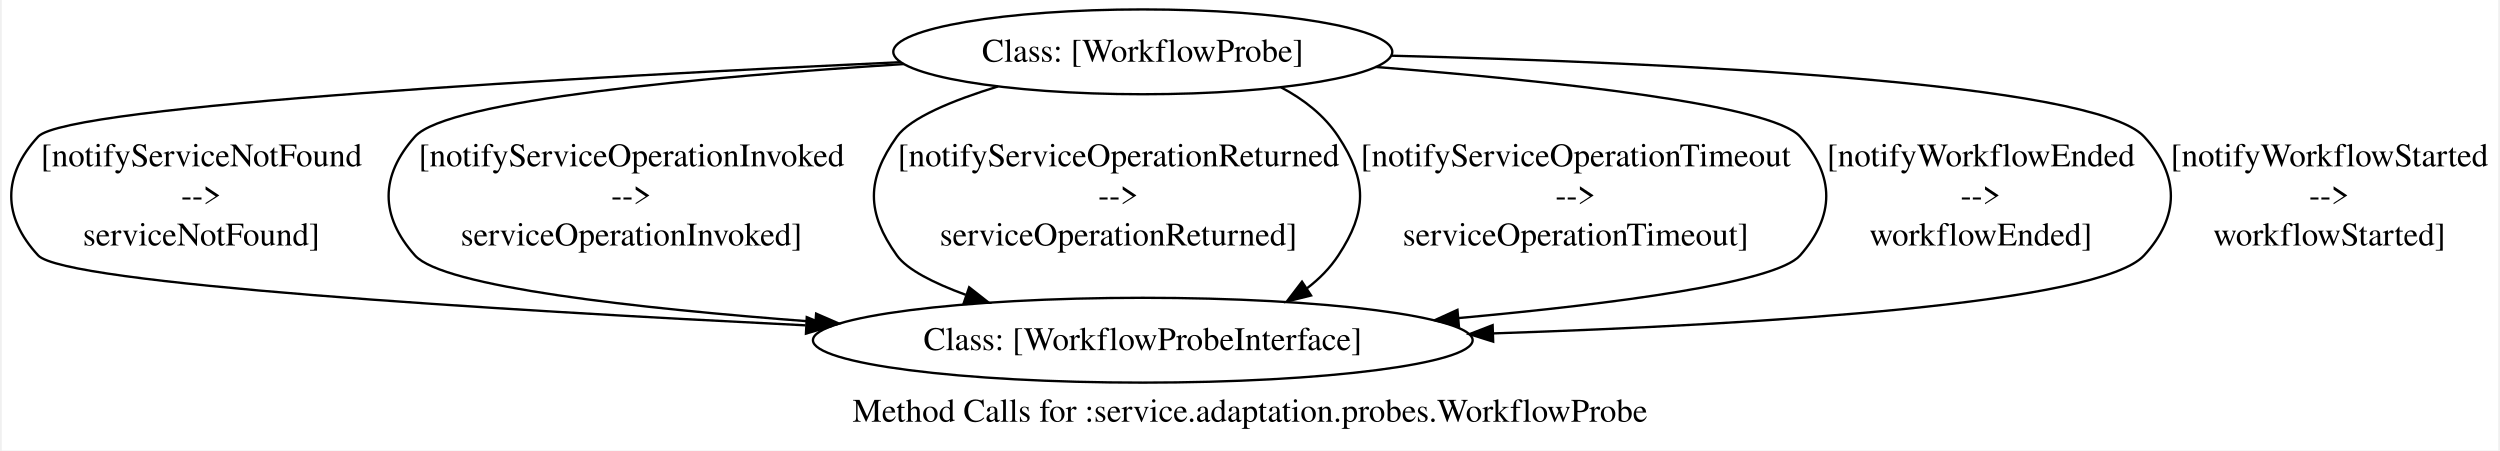
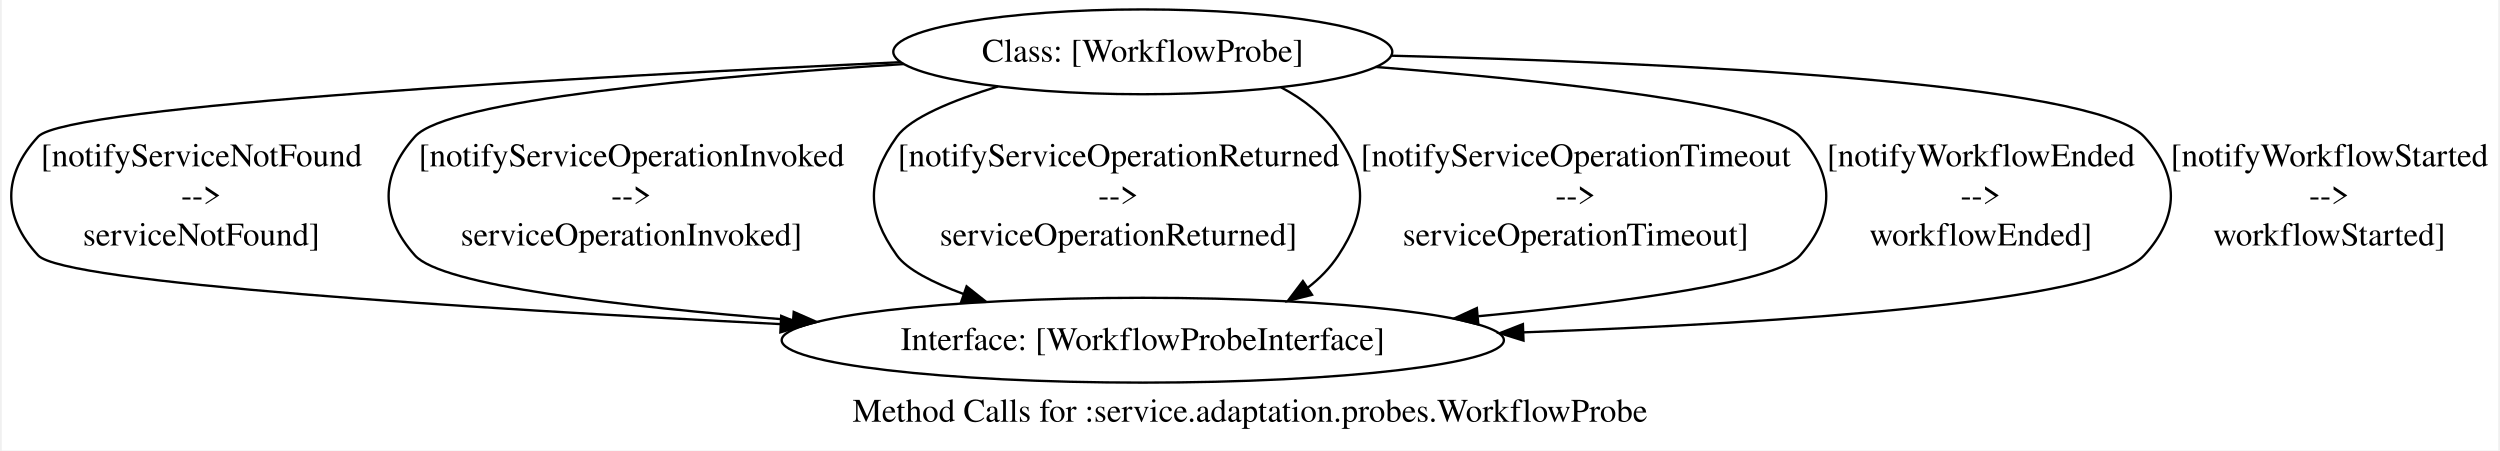
<svg xmlns="http://www.w3.org/2000/svg" width="1060pt" height="191pt" viewBox="0.00 0.00 1059.56 191.20">
  <g id="graph0" class="graph" transform="scale(1 1) rotate(0) translate(4 187.2)">
    <polygon fill="#ffffff" stroke="transparent" points="-4,4 -4,-187.2 1055.564,-187.2 1055.564,4 -4,4" />
    <text text-anchor="middle" x="525.782" y="-8.2" font-family="Times,serif" font-size="14.00" fill="#000000">Method Calls for :service.adaptation.probes.WorkflowProbe</text>
    <g id="node1" class="node">
      <ellipse fill="none" stroke="#000000" cx="480.275" cy="-165.2" rx="105.896" ry="18" />
      <text text-anchor="middle" x="480.275" y="-161" font-family="Times,serif" font-size="14.00" fill="#000000">Class: [WorkflowProbe]</text>
    </g>
    <g id="node2" class="node">
-       <ellipse fill="none" stroke="#000000" cx="480.275" cy="-42.8" rx="140.002" ry="18" />
-       <text text-anchor="middle" x="480.275" y="-38.6" font-family="Times,serif" font-size="14.00" fill="#000000">Class: [WorkflowProbeInterface]</text>
+       <ellipse fill="none" stroke="#000000" cx="480.275" cy="-42.8" rx="153.266" ry="18" />
+       <text text-anchor="middle" x="480.275" y="-38.6" font-family="Times,serif" font-size="14.00" fill="#000000">Interface: [WorkflowProbeInterface]</text>
    </g>
    <g id="edge1" class="edge">
-       <path fill="none" stroke="#000000" d="M377.675,-160.83C243.436,-154.606 23.698,-142.461 11.416,-129.2 -3.805,-112.766 -3.805,-95.234 11.416,-78.8 22.524,-66.806 203.339,-55.725 337.111,-49.112" />
-       <polygon fill="#000000" stroke="#000000" points="337.649,-52.59 347.466,-48.604 337.307,-45.598 337.649,-52.59" />
+       <path fill="none" stroke="#000000" d="M377.675,-160.83C243.436,-154.606 23.698,-142.461 11.416,-129.2 -3.805,-112.766 -3.805,-95.234 11.416,-78.8 22.229,-67.125 193.834,-56.316 326.333,-49.649" />
+       <polygon fill="#000000" stroke="#000000" points="326.793,-53.131 336.606,-49.137 326.444,-46.14 326.793,-53.131" />
      <text text-anchor="middle" x="80.705" y="-116.6" font-family="Times,serif" font-size="14.00" fill="#000000">[notifyServiceNotFound</text>
      <text text-anchor="middle" x="80.705" y="-99.8" font-family="Times,serif" font-size="14.00" fill="#000000">--&gt;</text>
      <text text-anchor="middle" x="80.705" y="-83" font-family="Times,serif" font-size="14.00" fill="#000000">serviceNotFound]</text>
    </g>
    <g id="edge2" class="edge">
-       <path fill="none" stroke="#000000" d="M378.809,-160.004C294.154,-154.601 185.166,-144.727 171.343,-129.2 156.448,-112.469 156.448,-95.531 171.343,-78.8 183.176,-65.508 264.747,-56.359 341.093,-50.611" />
-       <polygon fill="#000000" stroke="#000000" points="341.622,-54.081 351.338,-49.857 341.108,-47.1 341.622,-54.081" />
+       <path fill="none" stroke="#000000" d="M378.809,-160.004C294.154,-154.601 185.166,-144.727 171.343,-129.2 156.448,-112.469 156.448,-95.531 171.343,-78.8 182.68,-66.065 258.036,-57.133 331.478,-51.351" />
+       <polygon fill="#000000" stroke="#000000" points="332.119,-54.812 341.821,-50.556 331.582,-47.833 332.119,-54.812" />
      <text text-anchor="middle" x="263.242" y="-116.6" font-family="Times,serif" font-size="14.00" fill="#000000">[notifyServiceOperationInvoked</text>
      <text text-anchor="middle" x="263.242" y="-99.8" font-family="Times,serif" font-size="14.00" fill="#000000">--&gt;</text>
      <text text-anchor="middle" x="263.242" y="-83" font-family="Times,serif" font-size="14.00" fill="#000000">serviceOperationInvoked]</text>
    </g>
    <g id="edge3" class="edge">
-       <path fill="none" stroke="#000000" d="M418.85,-150.52C399.472,-144.564 381.603,-137.199 375.901,-129.2 362.898,-110.96 362.898,-97.04 375.901,-78.8 380.218,-72.745 391.507,-67.053 405.144,-62.06" />
-       <polygon fill="#000000" stroke="#000000" points="406.577,-65.269 414.904,-58.72 404.31,-58.647 406.577,-65.269" />
+       <path fill="none" stroke="#000000" d="M418.85,-150.52C399.472,-144.564 381.603,-137.199 375.901,-129.2 362.898,-110.96 362.898,-97.04 375.901,-78.8 380.127,-72.871 391.037,-67.291 404.291,-62.375" />
+       <polygon fill="#000000" stroke="#000000" points="405.487,-65.665 413.788,-59.081 403.193,-59.051 405.487,-65.665" />
      <text text-anchor="middle" x="469.963" y="-116.6" font-family="Times,serif" font-size="14.00" fill="#000000">[notifyServiceOperationReturned</text>
      <text text-anchor="middle" x="469.963" y="-99.8" font-family="Times,serif" font-size="14.00" fill="#000000">--&gt;</text>
      <text text-anchor="middle" x="469.963" y="-83" font-family="Times,serif" font-size="14.00" fill="#000000">serviceOperationReturned]</text>
    </g>
    <g id="edge4" class="edge">
-       <path fill="none" stroke="#000000" d="M538.918,-150.14C548.558,-145.052 557.329,-138.261 563.275,-129.2 575.566,-110.473 575.566,-97.527 563.275,-78.8 559.712,-73.371 555.135,-68.757 549.965,-64.835" />
-       <polygon fill="#000000" stroke="#000000" points="551.694,-61.783 541.412,-59.226 547.855,-67.637 551.694,-61.783" />
+       <path fill="none" stroke="#000000" d="M538.918,-150.14C548.558,-145.052 557.329,-138.261 563.275,-129.2 575.566,-110.473 575.566,-97.527 563.275,-78.8 559.769,-73.457 555.281,-68.903 550.211,-65.022" />
+       <polygon fill="#000000" stroke="#000000" points="552.092,-62.07 541.823,-59.462 548.224,-67.904 552.092,-62.07" />
      <text text-anchor="middle" x="664.024" y="-116.6" font-family="Times,serif" font-size="14.00" fill="#000000">[notifyServiceOperationTimeout</text>
      <text text-anchor="middle" x="664.024" y="-99.8" font-family="Times,serif" font-size="14.00" fill="#000000">--&gt;</text>
      <text text-anchor="middle" x="664.024" y="-83" font-family="Times,serif" font-size="14.00" fill="#000000">serviceOperationTimeout]</text>
    </g>
    <g id="edge5" class="edge">
-       <path fill="none" stroke="#000000" d="M579.079,-158.78C654.409,-152.85 747.242,-142.885 759.275,-129.2 774.066,-112.378 774.066,-95.622 759.275,-78.8 749.076,-67.2 680.826,-58.274 614.389,-52.211" />
-       <polygon fill="#000000" stroke="#000000" points="614.451,-48.703 604.18,-51.3 613.829,-55.675 614.451,-48.703" />
+       <path fill="none" stroke="#000000" d="M579.079,-158.78C654.409,-152.85 747.242,-142.885 759.275,-129.2 774.066,-112.378 774.066,-95.622 759.275,-78.8 749.499,-67.681 686.384,-59.018 622.655,-52.98" />
+       <polygon fill="#000000" stroke="#000000" points="622.709,-49.47 612.429,-52.033 622.064,-56.44 622.709,-49.47" />
      <text text-anchor="middle" x="835.977" y="-116.6" font-family="Times,serif" font-size="14.00" fill="#000000">[notifyWorkflowEnded</text>
      <text text-anchor="middle" x="835.977" y="-99.8" font-family="Times,serif" font-size="14.00" fill="#000000">--&gt;</text>
      <text text-anchor="middle" x="835.977" y="-83" font-family="Times,serif" font-size="14.00" fill="#000000">workflowEnded]</text>
    </g>
    <g id="edge6" class="edge">
-       <path fill="none" stroke="#000000" d="M585.78,-163.561C704.613,-160.596 884.045,-152.305 905.275,-129.2 920.431,-112.706 920.431,-95.294 905.275,-78.8 886.506,-58.373 744.085,-49.525 629.206,-45.7" />
-       <polygon fill="#000000" stroke="#000000" points="628.991,-42.191 618.884,-45.367 628.766,-49.187 628.991,-42.191" />
+       <path fill="none" stroke="#000000" d="M585.78,-163.561C704.613,-160.596 884.045,-152.305 905.275,-129.2 920.431,-112.706 920.431,-95.294 905.275,-78.8 887.189,-59.117 754.3,-50.185 641.866,-46.138" />
+       <polygon fill="#000000" stroke="#000000" points="641.861,-42.636 631.745,-45.785 641.617,-49.632 641.861,-42.636" />
      <text text-anchor="middle" x="983.92" y="-116.6" font-family="Times,serif" font-size="14.00" fill="#000000">[notifyWorkflowStarted</text>
      <text text-anchor="middle" x="983.92" y="-99.8" font-family="Times,serif" font-size="14.00" fill="#000000">--&gt;</text>
      <text text-anchor="middle" x="983.92" y="-83" font-family="Times,serif" font-size="14.00" fill="#000000">workflowStarted]</text>
    </g>
  </g>
</svg>
